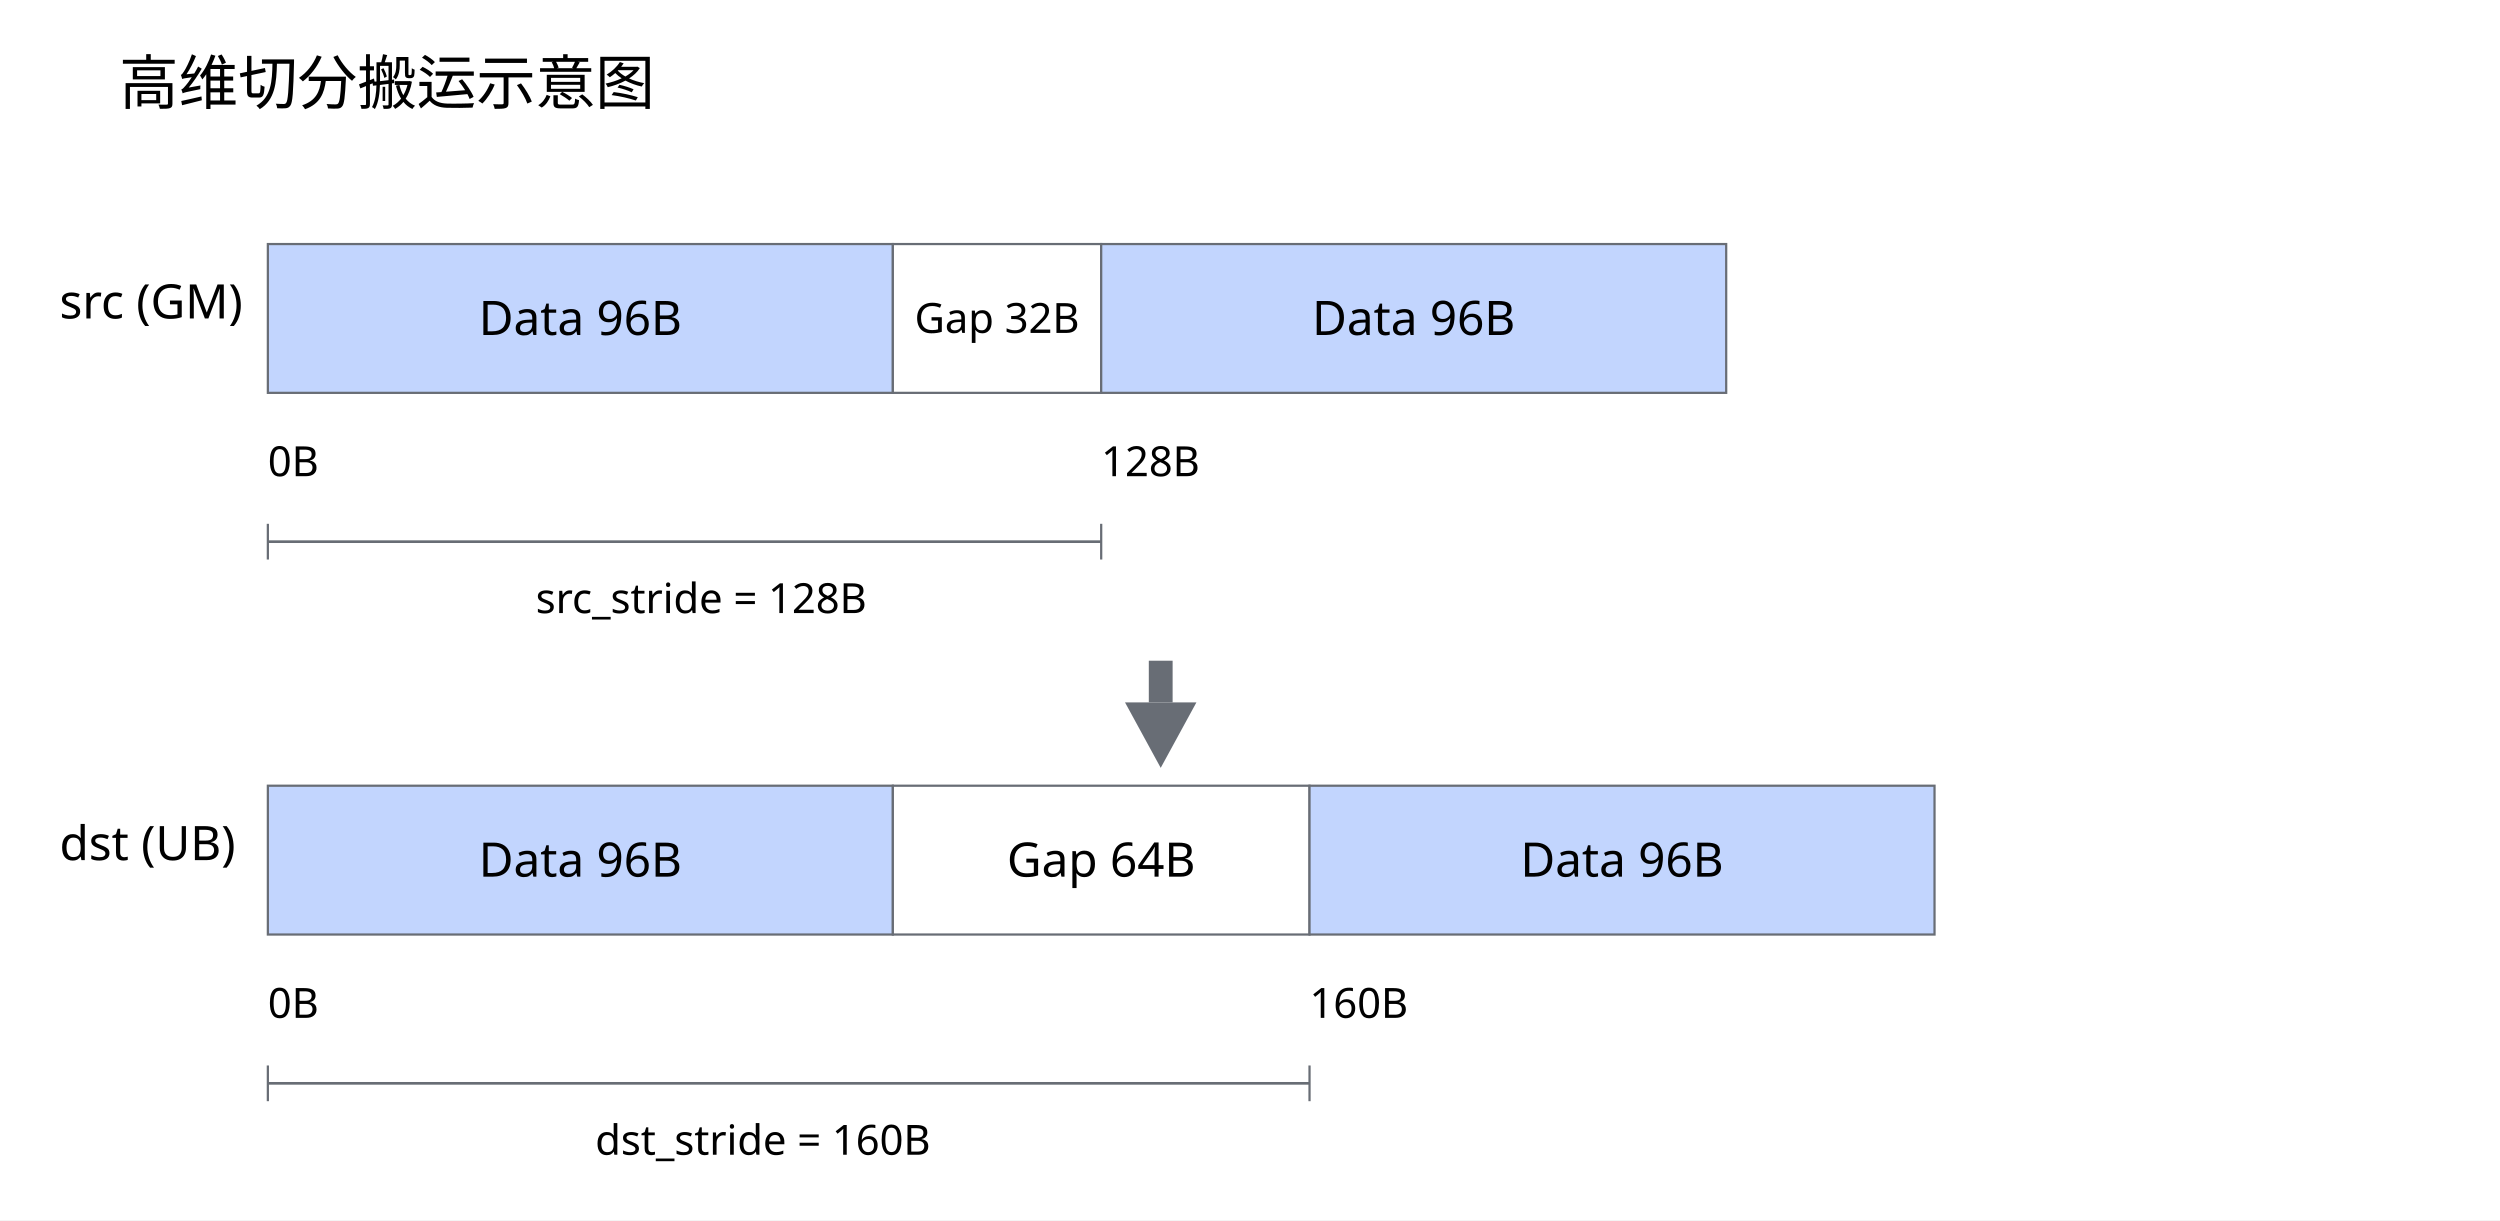
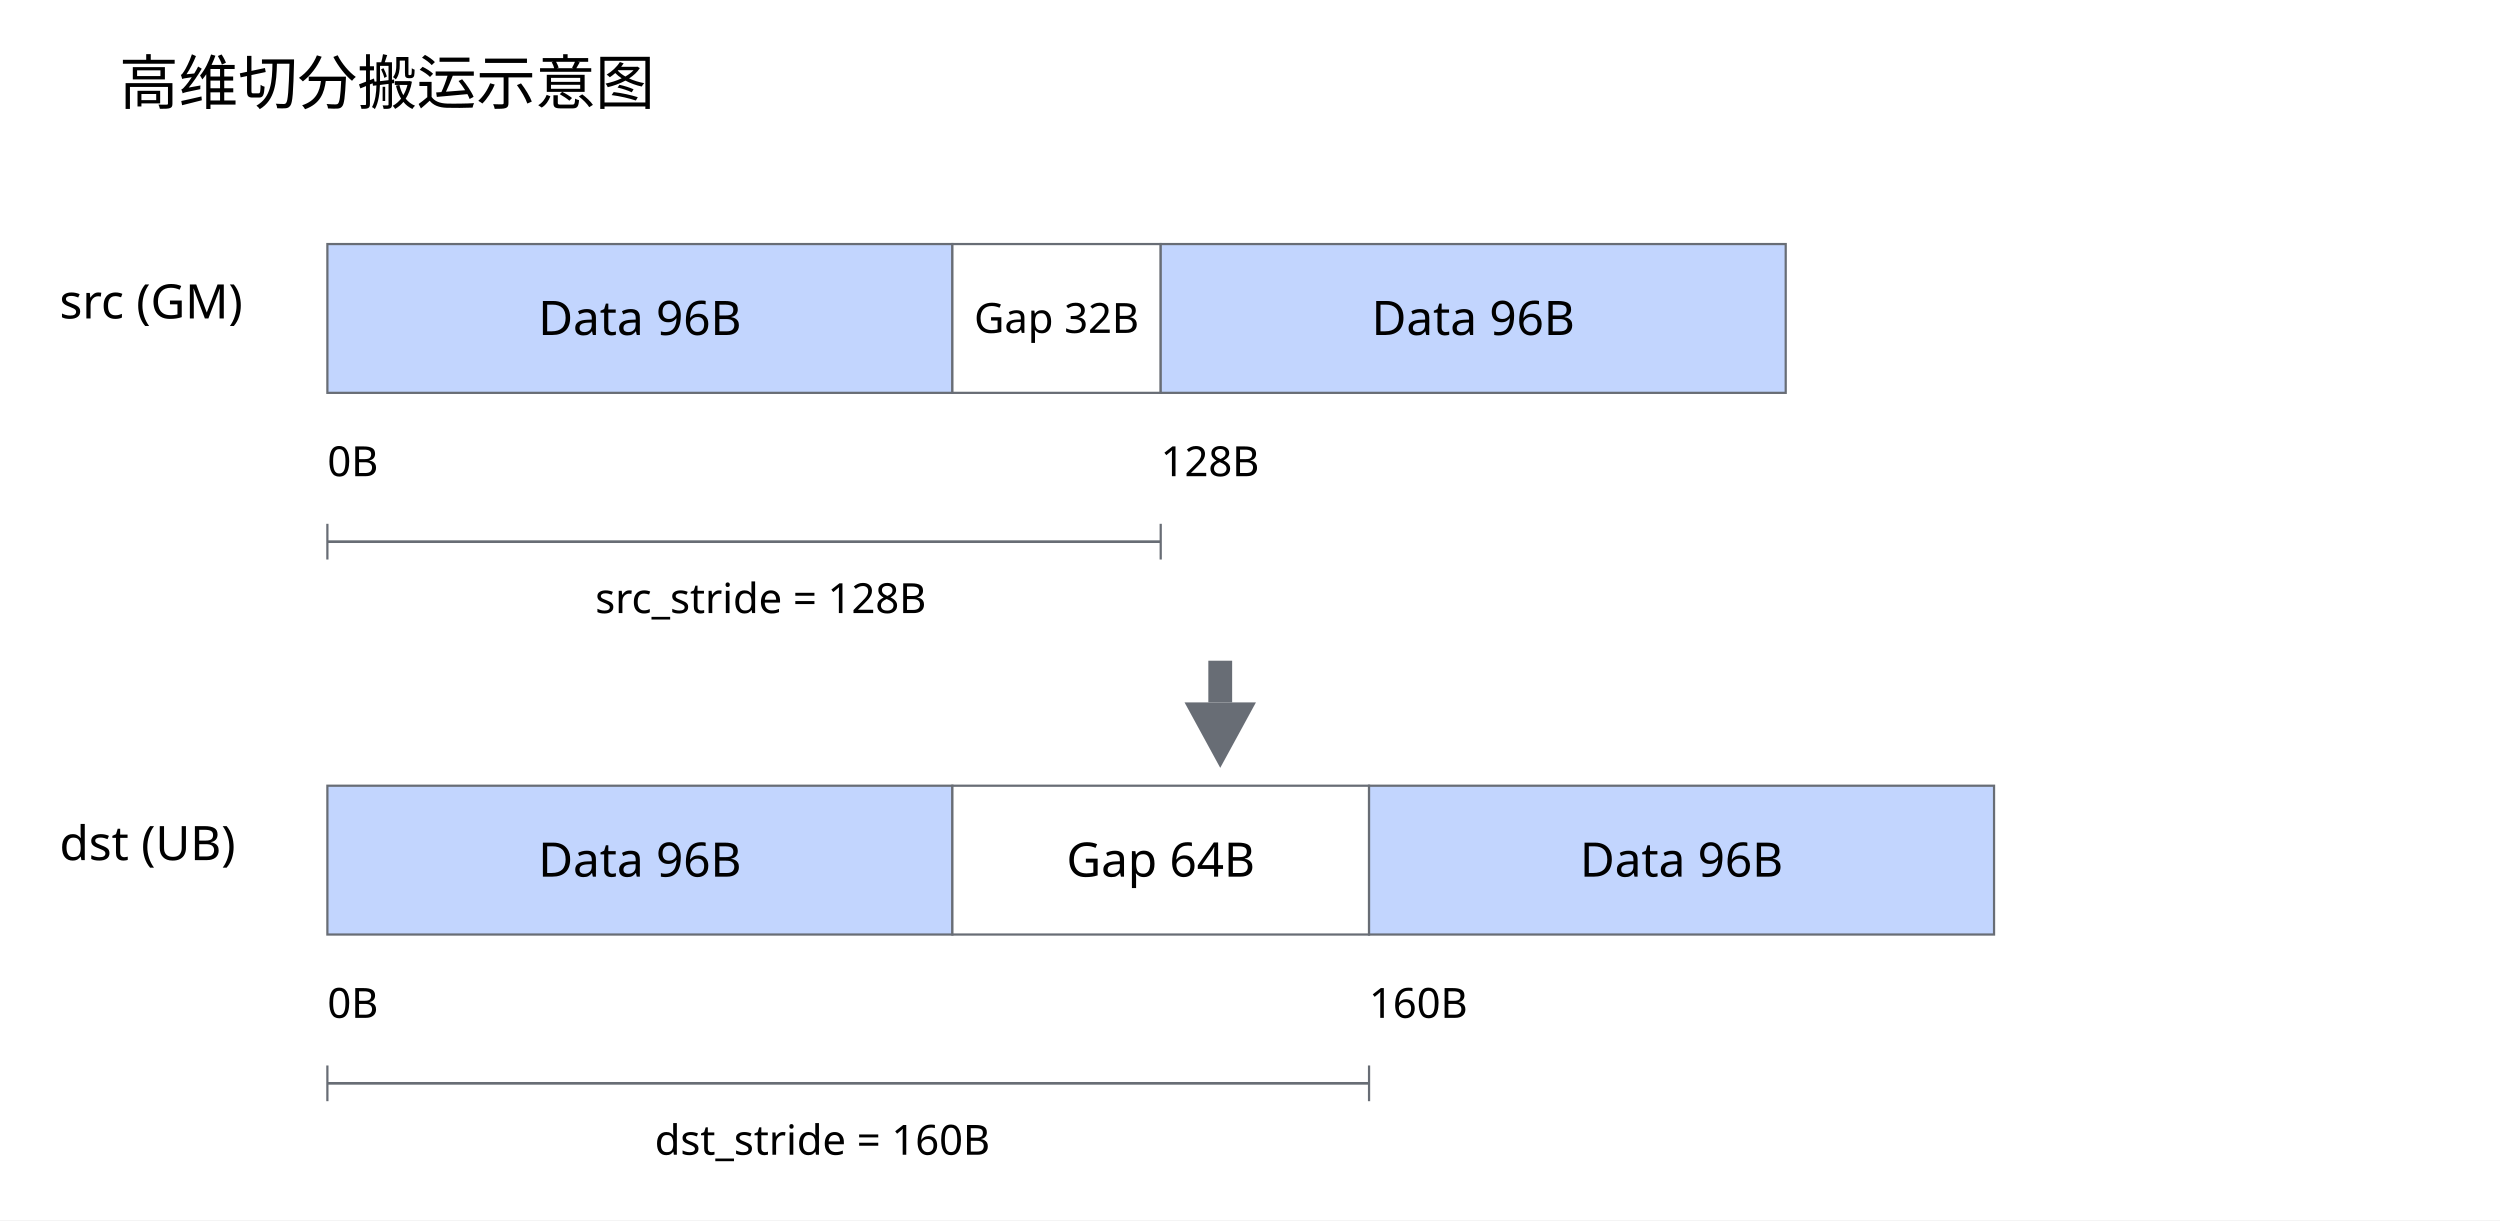
<svg xmlns="http://www.w3.org/2000/svg" width="840" height="410" viewBox="0 0 840 410" role="img" aria-labelledby="title desc" content="&lt;mxfile host=&quot;app.diagrams.net&quot;&gt;&#10;  &lt;diagram name=&quot;Page-1&quot; id=&quot;asc_copy_gm2ub_highdim_split&quot;&gt;&#10;    &lt;mxGraphModel dx=&quot;1200&quot; dy=&quot;800&quot; grid=&quot;1&quot; gridSize=&quot;10&quot; guides=&quot;1&quot; tooltips=&quot;1&quot; connect=&quot;1&quot; arrows=&quot;1&quot; fold=&quot;1&quot; page=&quot;1&quot; pageScale=&quot;1&quot; pageWidth=&quot;840&quot; pageHeight=&quot;410&quot; math=&quot;0&quot; shadow=&quot;0&quot;&gt;&#10;      &lt;root&gt;&#10;        &lt;mxCell id=&quot;0&quot; /&gt;&#10;        &lt;mxCell id=&quot;1&quot; parent=&quot;0&quot; /&gt;&#10;        &lt;mxCell id=&quot;asc_copy_gm2ub_highdim_split-2&quot; value=&quot;&quot; style=&quot;rounded=0;whiteSpace=wrap;html=1;fillColor=#FFFFFF;strokeColor=none;strokeWidth=0.75;&quot; vertex=&quot;1&quot; parent=&quot;1&quot;&gt;&#10;          &lt;mxGeometry x=&quot;0&quot; y=&quot;0&quot; width=&quot;840&quot; height=&quot;410&quot; as=&quot;geometry&quot; /&gt;&#10;        &lt;/mxCell&gt;&#10;        &lt;mxCell id=&quot;asc_copy_gm2ub_highdim_split-3&quot; value=&quot;高维切分搬运示意图&quot; style=&quot;text;html=1;strokeColor=none;fillColor=none;align=left;verticalAlign=middle;whiteSpace=wrap;rounded=0;fontFamily=方正兰亭黑简体;fontSize=20;fontColor=#000000;&quot; vertex=&quot;1&quot; parent=&quot;1&quot;&gt;&#10;          &lt;mxGeometry x=&quot;40&quot; y=&quot;15&quot; width=&quot;196&quot; height=&quot;28&quot; as=&quot;geometry&quot; /&gt;&#10;        &lt;/mxCell&gt;&#10;        &lt;mxCell id=&quot;asc_copy_gm2ub_highdim_split-4&quot; value=&quot;src (GM)&quot; style=&quot;text;html=1;strokeColor=none;fillColor=none;align=left;verticalAlign=middle;whiteSpace=wrap;rounded=0;fontFamily=方正兰亭黑简体;fontSize=16;fontColor=#000000;&quot; vertex=&quot;1&quot; parent=&quot;1&quot;&gt;&#10;          &lt;mxGeometry x=&quot;20&quot; y=&quot;91&quot; width=&quot;91&quot; height=&quot;24&quot; as=&quot;geometry&quot; /&gt;&#10;        &lt;/mxCell&gt;&#10;        &lt;mxCell id=&quot;asc_copy_gm2ub_highdim_split-5&quot; value=&quot;&quot; style=&quot;rounded=0;whiteSpace=wrap;html=1;fillColor=#C2D5FE;strokeColor=#686D75;strokeWidth=0.75;&quot; vertex=&quot;1&quot; parent=&quot;1&quot;&gt;&#10;          &lt;mxGeometry x=&quot;90&quot; y=&quot;82&quot; width=&quot;210&quot; height=&quot;50&quot; as=&quot;geometry&quot; /&gt;&#10;        &lt;/mxCell&gt;&#10;        &lt;mxCell id=&quot;asc_copy_gm2ub_highdim_split-6&quot; value=&quot;&quot; style=&quot;rounded=0;whiteSpace=wrap;html=1;fillColor=#FFFFFF;strokeColor=#686D75;strokeWidth=0.75;&quot; vertex=&quot;1&quot; parent=&quot;1&quot;&gt;&#10;          &lt;mxGeometry x=&quot;300&quot; y=&quot;82&quot; width=&quot;70&quot; height=&quot;50&quot; as=&quot;geometry&quot; /&gt;&#10;        &lt;/mxCell&gt;&#10;        &lt;mxCell id=&quot;asc_copy_gm2ub_highdim_split-7&quot; value=&quot;&quot; style=&quot;rounded=0;whiteSpace=wrap;html=1;fillColor=#C2D5FE;strokeColor=#686D75;strokeWidth=0.75;&quot; vertex=&quot;1&quot; parent=&quot;1&quot;&gt;&#10;          &lt;mxGeometry x=&quot;370&quot; y=&quot;82&quot; width=&quot;210&quot; height=&quot;50&quot; as=&quot;geometry&quot; /&gt;&#10;        &lt;/mxCell&gt;&#10;        &lt;mxCell id=&quot;asc_copy_gm2ub_highdim_split-8&quot; value=&quot;Data 96B&quot; style=&quot;text;html=1;strokeColor=none;fillColor=none;align=center;verticalAlign=middle;whiteSpace=wrap;rounded=0;fontFamily=方正兰亭黑简体;fontSize=16;fontColor=#000000;&quot; vertex=&quot;1&quot; parent=&quot;1&quot;&gt;&#10;          &lt;mxGeometry x=&quot;149.5&quot; y=&quot;95&quot; width=&quot;91&quot; height=&quot;24&quot; as=&quot;geometry&quot; /&gt;&#10;        &lt;/mxCell&gt;&#10;        &lt;mxCell id=&quot;asc_copy_gm2ub_highdim_split-9&quot; value=&quot;Gap 32B&quot; style=&quot;text;html=1;strokeColor=none;fillColor=none;align=center;verticalAlign=middle;whiteSpace=wrap;rounded=0;fontFamily=方正兰亭黑简体;fontSize=14;fontColor=#000000;&quot; vertex=&quot;1&quot; parent=&quot;1&quot;&gt;&#10;          &lt;mxGeometry x=&quot;298.5&quot; y=&quot;96&quot; width=&quot;73&quot; height=&quot;22&quot; as=&quot;geometry&quot; /&gt;&#10;        &lt;/mxCell&gt;&#10;        &lt;mxCell id=&quot;asc_copy_gm2ub_highdim_split-10&quot; value=&quot;Data 96B&quot; style=&quot;text;html=1;strokeColor=none;fillColor=none;align=center;verticalAlign=middle;whiteSpace=wrap;rounded=0;fontFamily=方正兰亭黑简体;fontSize=16;fontColor=#000000;&quot; vertex=&quot;1&quot; parent=&quot;1&quot;&gt;&#10;          &lt;mxGeometry x=&quot;429.5&quot; y=&quot;95&quot; width=&quot;91&quot; height=&quot;24&quot; as=&quot;geometry&quot; /&gt;&#10;        &lt;/mxCell&gt;&#10;        &lt;mxCell id=&quot;asc_copy_gm2ub_highdim_split-11&quot; value=&quot;0B&quot; style=&quot;text;html=1;strokeColor=none;fillColor=none;align=left;verticalAlign=middle;whiteSpace=wrap;rounded=0;fontFamily=方正兰亭黑简体;fontSize=14;fontColor=#000000;&quot; vertex=&quot;1&quot; parent=&quot;1&quot;&gt;&#10;          &lt;mxGeometry x=&quot;90&quot; y=&quot;146&quot; width=&quot;48&quot; height=&quot;22&quot; as=&quot;geometry&quot; /&gt;&#10;        &lt;/mxCell&gt;&#10;        &lt;mxCell id=&quot;asc_copy_gm2ub_highdim_split-12&quot; value=&quot;128B&quot; style=&quot;text;html=1;strokeColor=none;fillColor=none;align=left;verticalAlign=middle;whiteSpace=wrap;rounded=0;fontFamily=方正兰亭黑简体;fontSize=14;fontColor=#000000;&quot; vertex=&quot;1&quot; parent=&quot;1&quot;&gt;&#10;          &lt;mxGeometry x=&quot;370&quot; y=&quot;146&quot; width=&quot;49&quot; height=&quot;22&quot; as=&quot;geometry&quot; /&gt;&#10;        &lt;/mxCell&gt;&#10;        &lt;mxCell id=&quot;asc_copy_gm2ub_highdim_split-13&quot; value=&quot;&quot; style=&quot;edgeStyle=none;rounded=0;html=1;endArrow=none;startArrow=none;strokeColor=#686D75;strokeWidth=0.9;&quot; edge=&quot;1&quot; parent=&quot;1&quot;&gt;&#10;          &lt;mxGeometry relative=&quot;1&quot; as=&quot;geometry&quot;&gt;&#10;            &lt;mxPoint x=&quot;90&quot; y=&quot;182&quot; as=&quot;sourcePoint&quot; /&gt;&#10;            &lt;mxPoint x=&quot;370&quot; y=&quot;182&quot; as=&quot;targetPoint&quot; /&gt;&#10;          &lt;/mxGeometry&gt;&#10;        &lt;/mxCell&gt;&#10;        &lt;mxCell id=&quot;asc_copy_gm2ub_highdim_split-14&quot; value=&quot;&quot; style=&quot;edgeStyle=none;rounded=0;html=1;endArrow=none;startArrow=none;strokeColor=#686D75;strokeWidth=0.75;&quot; edge=&quot;1&quot; parent=&quot;1&quot;&gt;&#10;          &lt;mxGeometry relative=&quot;1&quot; as=&quot;geometry&quot;&gt;&#10;            &lt;mxPoint x=&quot;90&quot; y=&quot;176&quot; as=&quot;sourcePoint&quot; /&gt;&#10;            &lt;mxPoint x=&quot;90&quot; y=&quot;188&quot; as=&quot;targetPoint&quot; /&gt;&#10;          &lt;/mxGeometry&gt;&#10;        &lt;/mxCell&gt;&#10;        &lt;mxCell id=&quot;asc_copy_gm2ub_highdim_split-15&quot; value=&quot;&quot; style=&quot;edgeStyle=none;rounded=0;html=1;endArrow=none;startArrow=none;strokeColor=#686D75;strokeWidth=0.75;&quot; edge=&quot;1&quot; parent=&quot;1&quot;&gt;&#10;          &lt;mxGeometry relative=&quot;1&quot; as=&quot;geometry&quot;&gt;&#10;            &lt;mxPoint x=&quot;370&quot; y=&quot;176&quot; as=&quot;sourcePoint&quot; /&gt;&#10;            &lt;mxPoint x=&quot;370&quot; y=&quot;188&quot; as=&quot;targetPoint&quot; /&gt;&#10;          &lt;/mxGeometry&gt;&#10;        &lt;/mxCell&gt;&#10;        &lt;mxCell id=&quot;asc_copy_gm2ub_highdim_split-16&quot; value=&quot;src_stride = 128B&quot; style=&quot;text;html=1;strokeColor=none;fillColor=none;align=left;verticalAlign=middle;whiteSpace=wrap;rounded=0;fontFamily=方正兰亭黑简体;fontSize=14;fontColor=#000000;&quot; vertex=&quot;1&quot; parent=&quot;1&quot;&gt;&#10;          &lt;mxGeometry x=&quot;180&quot; y=&quot;192&quot; width=&quot;155&quot; height=&quot;22&quot; as=&quot;geometry&quot; /&gt;&#10;        &lt;/mxCell&gt;&#10;        &lt;mxCell id=&quot;asc_copy_gm2ub_highdim_split-17&quot; value=&quot;&quot; style=&quot;edgeStyle=none;rounded=0;html=1;endArrow=none;startArrow=none;strokeColor=#686D75;strokeWidth=8;&quot; edge=&quot;1&quot; parent=&quot;1&quot;&gt;&#10;          &lt;mxGeometry relative=&quot;1&quot; as=&quot;geometry&quot;&gt;&#10;            &lt;mxPoint x=&quot;390&quot; y=&quot;222&quot; as=&quot;sourcePoint&quot; /&gt;&#10;            &lt;mxPoint x=&quot;390&quot; y=&quot;236&quot; as=&quot;targetPoint&quot; /&gt;&#10;          &lt;/mxGeometry&gt;&#10;        &lt;/mxCell&gt;&#10;        &lt;mxCell id=&quot;asc_copy_gm2ub_highdim_split-18&quot; value=&quot;&quot; style=&quot;shape=triangle;whiteSpace=wrap;html=1;direction=south;fillColor=#686D75;strokeColor=#686D75;strokeWidth=0.75;&quot; vertex=&quot;1&quot; parent=&quot;1&quot;&gt;&#10;          &lt;mxGeometry x=&quot;378&quot; y=&quot;236&quot; width=&quot;24&quot; height=&quot;22&quot; as=&quot;geometry&quot; /&gt;&#10;        &lt;/mxCell&gt;&#10;        &lt;mxCell id=&quot;asc_copy_gm2ub_highdim_split-19&quot; value=&quot;dst (UB)&quot; style=&quot;text;html=1;strokeColor=none;fillColor=none;align=left;verticalAlign=middle;whiteSpace=wrap;rounded=0;fontFamily=方正兰亭黑简体;fontSize=16;fontColor=#000000;&quot; vertex=&quot;1&quot; parent=&quot;1&quot;&gt;&#10;          &lt;mxGeometry x=&quot;20&quot; y=&quot;273&quot; width=&quot;91&quot; height=&quot;24&quot; as=&quot;geometry&quot; /&gt;&#10;        &lt;/mxCell&gt;&#10;        &lt;mxCell id=&quot;asc_copy_gm2ub_highdim_split-20&quot; value=&quot;&quot; style=&quot;rounded=0;whiteSpace=wrap;html=1;fillColor=#C2D5FE;strokeColor=#686D75;strokeWidth=0.75;&quot; vertex=&quot;1&quot; parent=&quot;1&quot;&gt;&#10;          &lt;mxGeometry x=&quot;90&quot; y=&quot;264&quot; width=&quot;210&quot; height=&quot;50&quot; as=&quot;geometry&quot; /&gt;&#10;        &lt;/mxCell&gt;&#10;        &lt;mxCell id=&quot;asc_copy_gm2ub_highdim_split-21&quot; value=&quot;&quot; style=&quot;rounded=0;whiteSpace=wrap;html=1;fillColor=#FFFFFF;strokeColor=#686D75;strokeWidth=0.75;&quot; vertex=&quot;1&quot; parent=&quot;1&quot;&gt;&#10;          &lt;mxGeometry x=&quot;300&quot; y=&quot;264&quot; width=&quot;140&quot; height=&quot;50&quot; as=&quot;geometry&quot; /&gt;&#10;        &lt;/mxCell&gt;&#10;        &lt;mxCell id=&quot;asc_copy_gm2ub_highdim_split-22&quot; value=&quot;&quot; style=&quot;rounded=0;whiteSpace=wrap;html=1;fillColor=#C2D5FE;strokeColor=#686D75;strokeWidth=0.75;&quot; vertex=&quot;1&quot; parent=&quot;1&quot;&gt;&#10;          &lt;mxGeometry x=&quot;440&quot; y=&quot;264&quot; width=&quot;210&quot; height=&quot;50&quot; as=&quot;geometry&quot; /&gt;&#10;        &lt;/mxCell&gt;&#10;        &lt;mxCell id=&quot;asc_copy_gm2ub_highdim_split-23&quot; value=&quot;Data 96B&quot; style=&quot;text;html=1;strokeColor=none;fillColor=none;align=center;verticalAlign=middle;whiteSpace=wrap;rounded=0;fontFamily=方正兰亭黑简体;fontSize=16;fontColor=#000000;&quot; vertex=&quot;1&quot; parent=&quot;1&quot;&gt;&#10;          &lt;mxGeometry x=&quot;149.5&quot; y=&quot;277&quot; width=&quot;91&quot; height=&quot;24&quot; as=&quot;geometry&quot; /&gt;&#10;        &lt;/mxCell&gt;&#10;        &lt;mxCell id=&quot;asc_copy_gm2ub_highdim_split-24&quot; value=&quot;Gap 64B&quot; style=&quot;text;html=1;strokeColor=none;fillColor=none;align=center;verticalAlign=middle;whiteSpace=wrap;rounded=0;fontFamily=方正兰亭黑简体;fontSize=16;fontColor=#000000;&quot; vertex=&quot;1&quot; parent=&quot;1&quot;&gt;&#10;          &lt;mxGeometry x=&quot;329.5&quot; y=&quot;277&quot; width=&quot;81&quot; height=&quot;24&quot; as=&quot;geometry&quot; /&gt;&#10;        &lt;/mxCell&gt;&#10;        &lt;mxCell id=&quot;asc_copy_gm2ub_highdim_split-25&quot; value=&quot;Data 96B&quot; style=&quot;text;html=1;strokeColor=none;fillColor=none;align=center;verticalAlign=middle;whiteSpace=wrap;rounded=0;fontFamily=方正兰亭黑简体;fontSize=16;fontColor=#000000;&quot; vertex=&quot;1&quot; parent=&quot;1&quot;&gt;&#10;          &lt;mxGeometry x=&quot;499.5&quot; y=&quot;277&quot; width=&quot;91&quot; height=&quot;24&quot; as=&quot;geometry&quot; /&gt;&#10;        &lt;/mxCell&gt;&#10;        &lt;mxCell id=&quot;asc_copy_gm2ub_highdim_split-26&quot; value=&quot;0B&quot; style=&quot;text;html=1;strokeColor=none;fillColor=none;align=left;verticalAlign=middle;whiteSpace=wrap;rounded=0;fontFamily=方正兰亭黑简体;fontSize=14;fontColor=#000000;&quot; vertex=&quot;1&quot; parent=&quot;1&quot;&gt;&#10;          &lt;mxGeometry x=&quot;90&quot; y=&quot;328&quot; width=&quot;48&quot; height=&quot;22&quot; as=&quot;geometry&quot; /&gt;&#10;        &lt;/mxCell&gt;&#10;        &lt;mxCell id=&quot;asc_copy_gm2ub_highdim_split-27&quot; value=&quot;160B&quot; style=&quot;text;html=1;strokeColor=none;fillColor=none;align=left;verticalAlign=middle;whiteSpace=wrap;rounded=0;fontFamily=方正兰亭黑简体;fontSize=14;fontColor=#000000;&quot; vertex=&quot;1&quot; parent=&quot;1&quot;&gt;&#10;          &lt;mxGeometry x=&quot;440&quot; y=&quot;328&quot; width=&quot;49&quot; height=&quot;22&quot; as=&quot;geometry&quot; /&gt;&#10;        &lt;/mxCell&gt;&#10;        &lt;mxCell id=&quot;asc_copy_gm2ub_highdim_split-28&quot; value=&quot;&quot; style=&quot;edgeStyle=none;rounded=0;html=1;endArrow=none;startArrow=none;strokeColor=#686D75;strokeWidth=0.9;&quot; edge=&quot;1&quot; parent=&quot;1&quot;&gt;&#10;          &lt;mxGeometry relative=&quot;1&quot; as=&quot;geometry&quot;&gt;&#10;            &lt;mxPoint x=&quot;90&quot; y=&quot;364&quot; as=&quot;sourcePoint&quot; /&gt;&#10;            &lt;mxPoint x=&quot;440&quot; y=&quot;364&quot; as=&quot;targetPoint&quot; /&gt;&#10;          &lt;/mxGeometry&gt;&#10;        &lt;/mxCell&gt;&#10;        &lt;mxCell id=&quot;asc_copy_gm2ub_highdim_split-29&quot; value=&quot;&quot; style=&quot;edgeStyle=none;rounded=0;html=1;endArrow=none;startArrow=none;strokeColor=#686D75;strokeWidth=0.75;&quot; edge=&quot;1&quot; parent=&quot;1&quot;&gt;&#10;          &lt;mxGeometry relative=&quot;1&quot; as=&quot;geometry&quot;&gt;&#10;            &lt;mxPoint x=&quot;90&quot; y=&quot;358&quot; as=&quot;sourcePoint&quot; /&gt;&#10;            &lt;mxPoint x=&quot;90&quot; y=&quot;370&quot; as=&quot;targetPoint&quot; /&gt;&#10;          &lt;/mxGeometry&gt;&#10;        &lt;/mxCell&gt;&#10;        &lt;mxCell id=&quot;asc_copy_gm2ub_highdim_split-30&quot; value=&quot;&quot; style=&quot;edgeStyle=none;rounded=0;html=1;endArrow=none;startArrow=none;strokeColor=#686D75;strokeWidth=0.75;&quot; edge=&quot;1&quot; parent=&quot;1&quot;&gt;&#10;          &lt;mxGeometry relative=&quot;1&quot; as=&quot;geometry&quot;&gt;&#10;            &lt;mxPoint x=&quot;440&quot; y=&quot;358&quot; as=&quot;sourcePoint&quot; /&gt;&#10;            &lt;mxPoint x=&quot;440&quot; y=&quot;370&quot; as=&quot;targetPoint&quot; /&gt;&#10;          &lt;/mxGeometry&gt;&#10;        &lt;/mxCell&gt;&#10;        &lt;mxCell id=&quot;asc_copy_gm2ub_highdim_split-31&quot; value=&quot;dst_stride = 160B&quot; style=&quot;text;html=1;strokeColor=none;fillColor=none;align=left;verticalAlign=middle;whiteSpace=wrap;rounded=0;fontFamily=方正兰亭黑简体;fontSize=14;fontColor=#000000;&quot; vertex=&quot;1&quot; parent=&quot;1&quot;&gt;&#10;          &lt;mxGeometry x=&quot;200&quot; y=&quot;374&quot; width=&quot;155&quot; height=&quot;22&quot; as=&quot;geometry&quot; /&gt;&#10;        &lt;/mxCell&gt;&#10;      &lt;/root&gt;&#10;    &lt;/mxGraphModel&gt;&#10;  &lt;/diagram&gt;&#10;&lt;/mxfile&gt;">
  <style>
-     .title { font: 20px '方正兰亭黑简体'; fill: #000000; }
-     .label { font: 16px '方正兰亭黑简体'; fill: #000000; }
-     .small { font: 14px '方正兰亭黑简体'; fill: #000000; }
+     .title { font-family: '方正兰亭黑简体'; font-size: 20px; fill: #000000; }
+     .label { font-family: '方正兰亭黑简体'; font-size: 16px; fill: #000000; }
+     .small { font-family: '方正兰亭黑简体'; font-size: 14px; fill: #000000; }
    .src { fill: #C2D5FE; stroke: #686D75; stroke-width: 0.75; }
    .dst { fill: #C2D5FE; stroke: #686D75; stroke-width: 0.75; }
    .gap { fill: #FFFFFF; stroke: #686D75; stroke-width: 0.75; }
    .line { stroke: #686D75; stroke-width: 0.75; fill: none; }
    .stride { stroke: #686D75; stroke-width: 0.9; fill: none; }
    .arrow { stroke: #686D75; stroke-width: 8; fill: none; }
    .middle { text-anchor: middle; dominant-baseline: middle; }
  </style>
  <rect width="840" height="410" fill="#FFFFFF" />
  <text x="40" y="35" class="title">高维切分搬运示意图</text>
  <text x="20" y="107" class="label">src (GM)</text>
-   <rect x="90" y="82" width="210" height="50" class="src" />
-   <rect x="300" y="82" width="70" height="50" class="gap" />
-   <rect x="370" y="82" width="210" height="50" class="src" />
-   <text x="195" y="107" class="label middle">Data 96B</text>
-   <text x="335" y="107" class="small middle">Gap 32B</text>
-   <text x="475" y="107" class="label middle">Data 96B</text>
-   <text x="90" y="160" class="small">0B</text>
-   <text x="370" y="160" class="small">128B</text>
-   <line x1="90" y1="182" x2="370" y2="182" class="stride" />
-   <line x1="90" y1="176" x2="90" y2="188" class="line" />
-   <line x1="370" y1="176" x2="370" y2="188" class="line" />
-   <text x="180" y="206" class="small">src_stride = 128B</text>
-   <line x1="390" y1="222" x2="390" y2="236" class="arrow" />
-   <polygon points="390,258 378,236 402,236" fill="#686D75" />
+   <rect x="110" y="82" width="210" height="50" class="src" />
+   <rect x="320" y="82" width="70" height="50" class="gap" />
+   <rect x="390" y="82" width="210" height="50" class="src" />
+   <text x="215" y="107" class="label middle">Data 96B</text>
+   <text x="355" y="107" class="small middle">Gap 32B</text>
+   <text x="495" y="107" class="label middle">Data 96B</text>
+   <text x="110" y="160" class="small">0B</text>
+   <text x="390" y="160" class="small">128B</text>
+   <line x1="110" y1="182" x2="390" y2="182" class="stride" />
+   <line x1="110" y1="176" x2="110" y2="188" class="line" />
+   <line x1="390" y1="176" x2="390" y2="188" class="line" />
+   <text x="200" y="206" class="small">src_stride = 128B</text>
+   <line x1="410" y1="222" x2="410" y2="236" class="arrow" />
+   <polygon points="410,258 398,236 422,236" fill="#686D75" />
  <text x="20" y="289" class="label">dst (UB)</text>
-   <rect x="90" y="264" width="210" height="50" class="dst" />
-   <rect x="300" y="264" width="140" height="50" class="gap" />
-   <rect x="440" y="264" width="210" height="50" class="dst" />
-   <text x="195" y="289" class="label middle">Data 96B</text>
-   <text x="370" y="289" class="label middle">Gap 64B</text>
-   <text x="545" y="289" class="label middle">Data 96B</text>
-   <text x="90" y="342" class="small">0B</text>
-   <text x="440" y="342" class="small">160B</text>
-   <line x1="90" y1="364" x2="440" y2="364" class="stride" />
-   <line x1="90" y1="358" x2="90" y2="370" class="line" />
-   <line x1="440" y1="358" x2="440" y2="370" class="line" />
-   <text x="200" y="388" class="small">dst_stride = 160B</text>
+   <rect x="110" y="264" width="210" height="50" class="dst" />
+   <rect x="320" y="264" width="140" height="50" class="gap" />
+   <rect x="460" y="264" width="210" height="50" class="dst" />
+   <text x="215" y="289" class="label middle">Data 96B</text>
+   <text x="390" y="289" class="label middle">Gap 64B</text>
+   <text x="565" y="289" class="label middle">Data 96B</text>
+   <text x="110" y="342" class="small">0B</text>
+   <text x="460" y="342" class="small">160B</text>
+   <line x1="110" y1="364" x2="460" y2="364" class="stride" />
+   <line x1="110" y1="358" x2="110" y2="370" class="line" />
+   <line x1="460" y1="358" x2="460" y2="370" class="line" />
+   <text x="220" y="388" class="small">dst_stride = 160B</text>
</svg>
